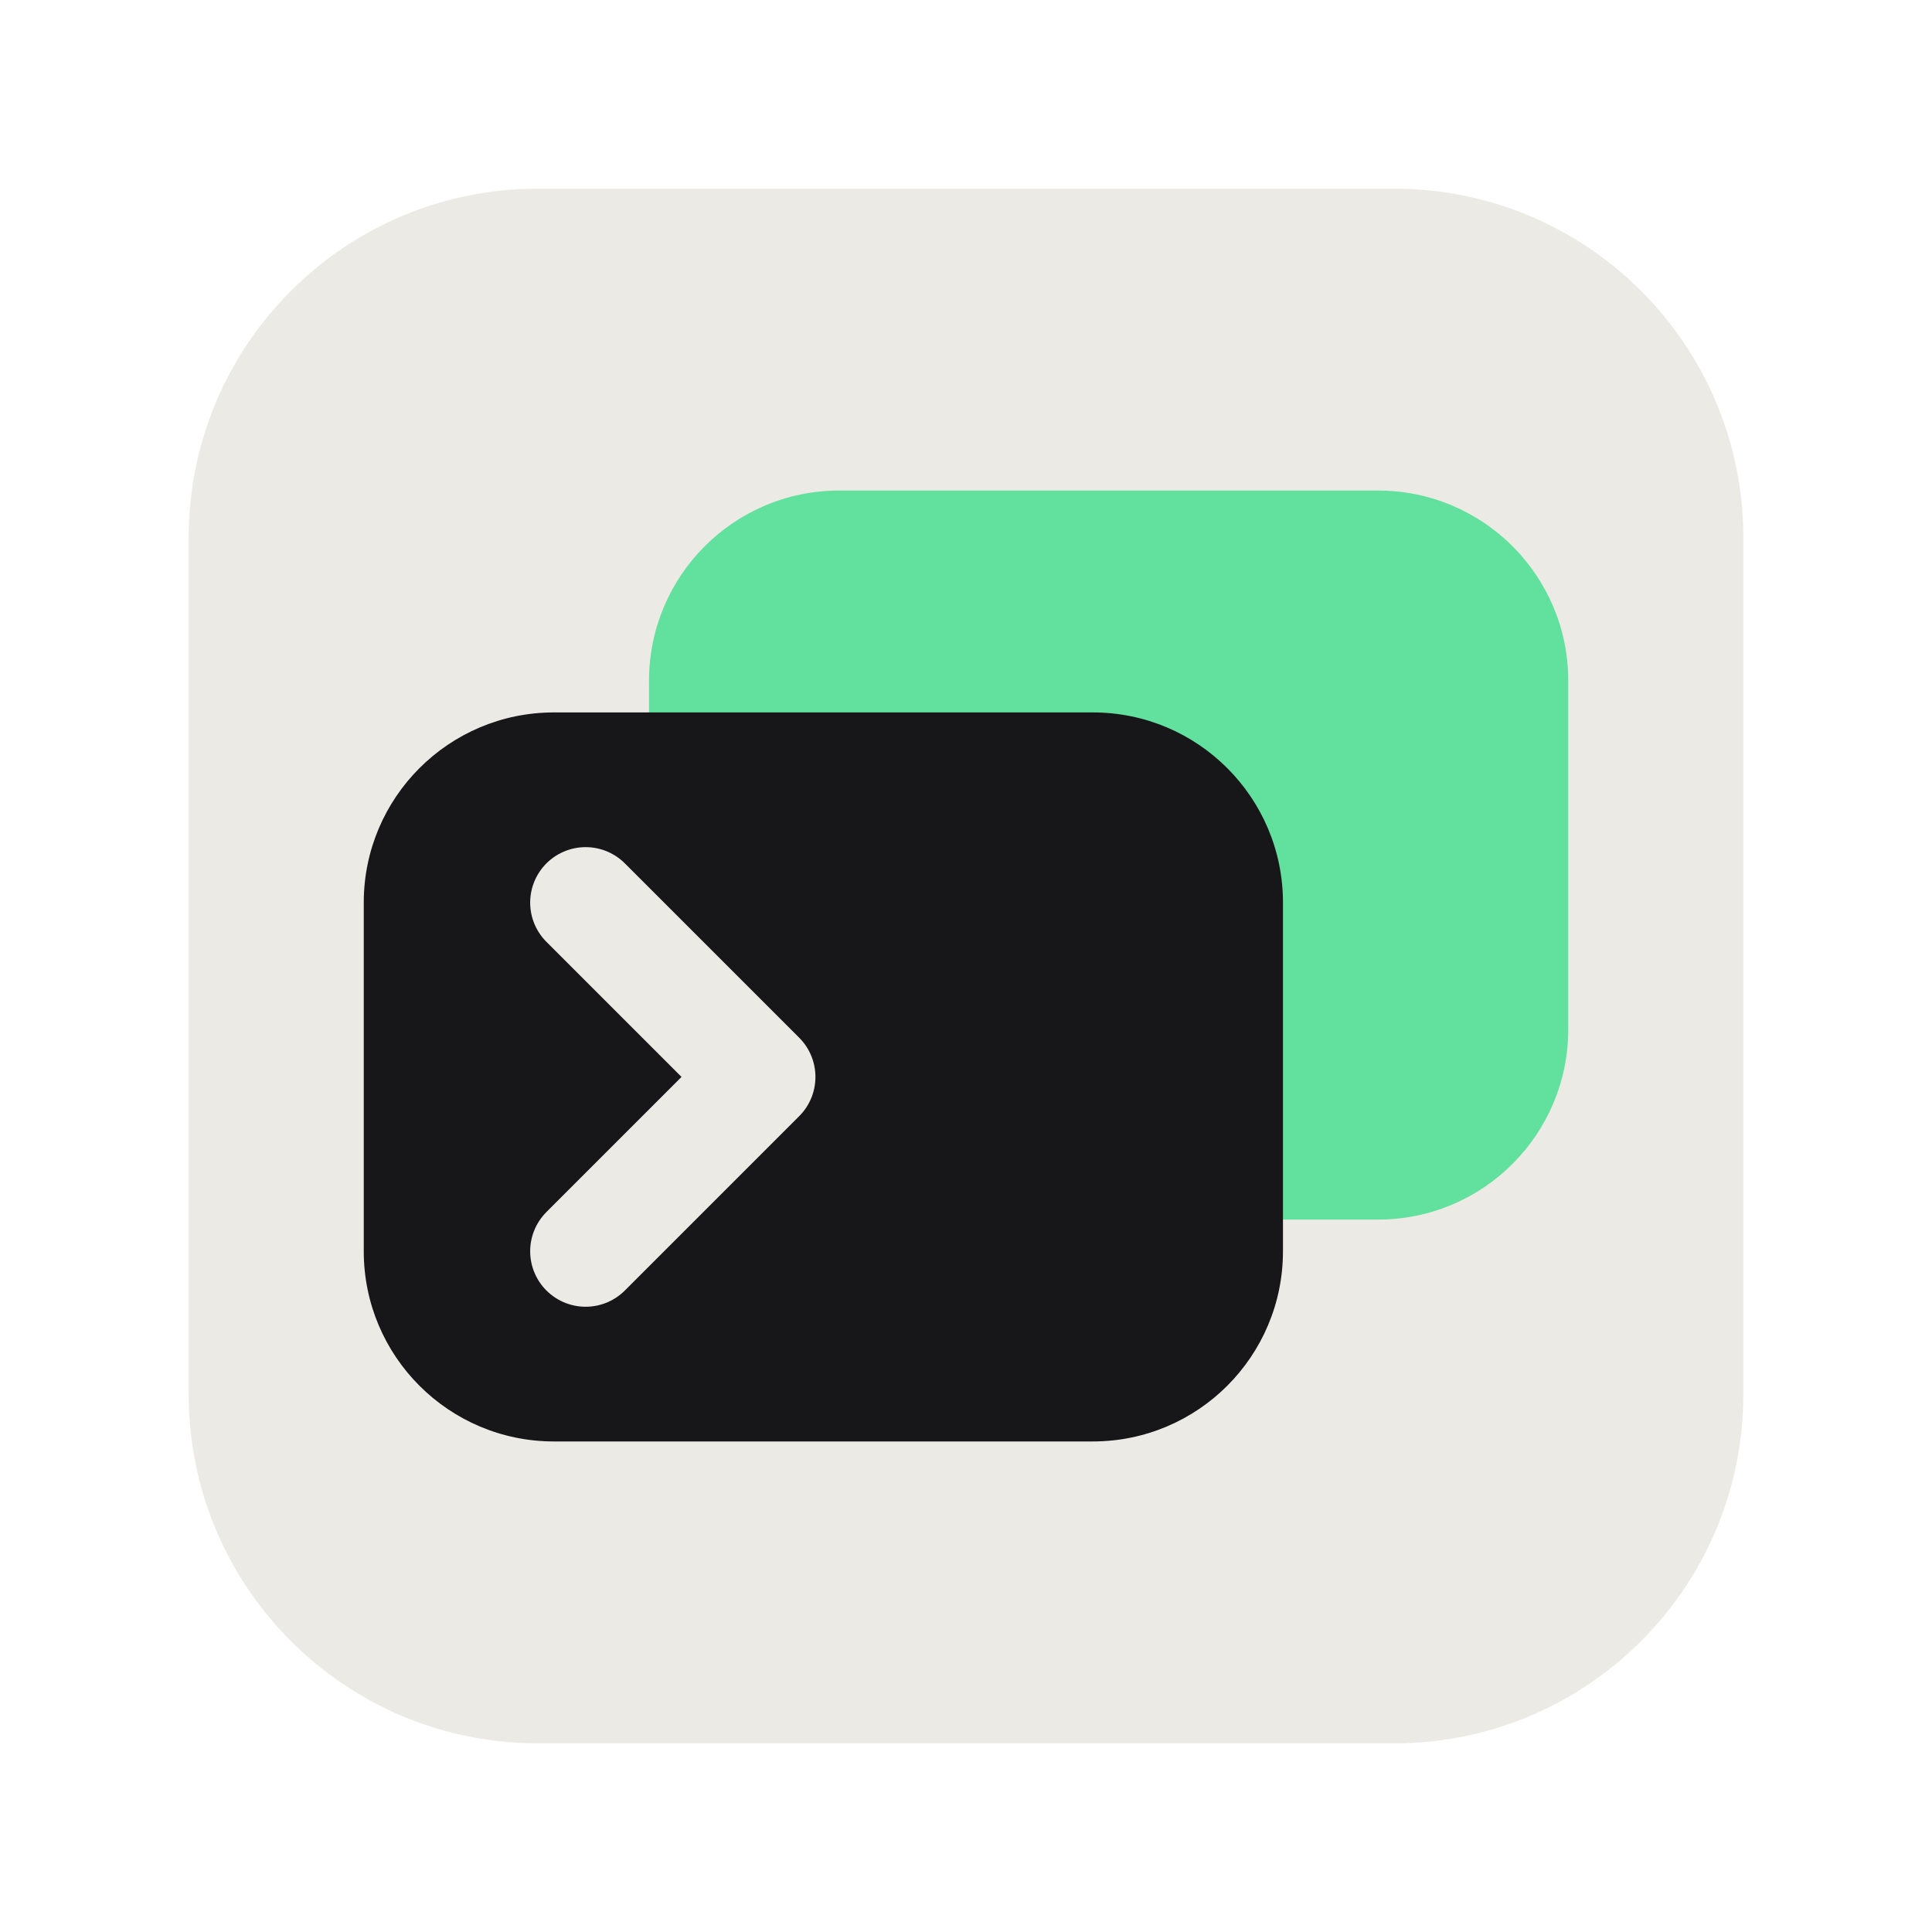
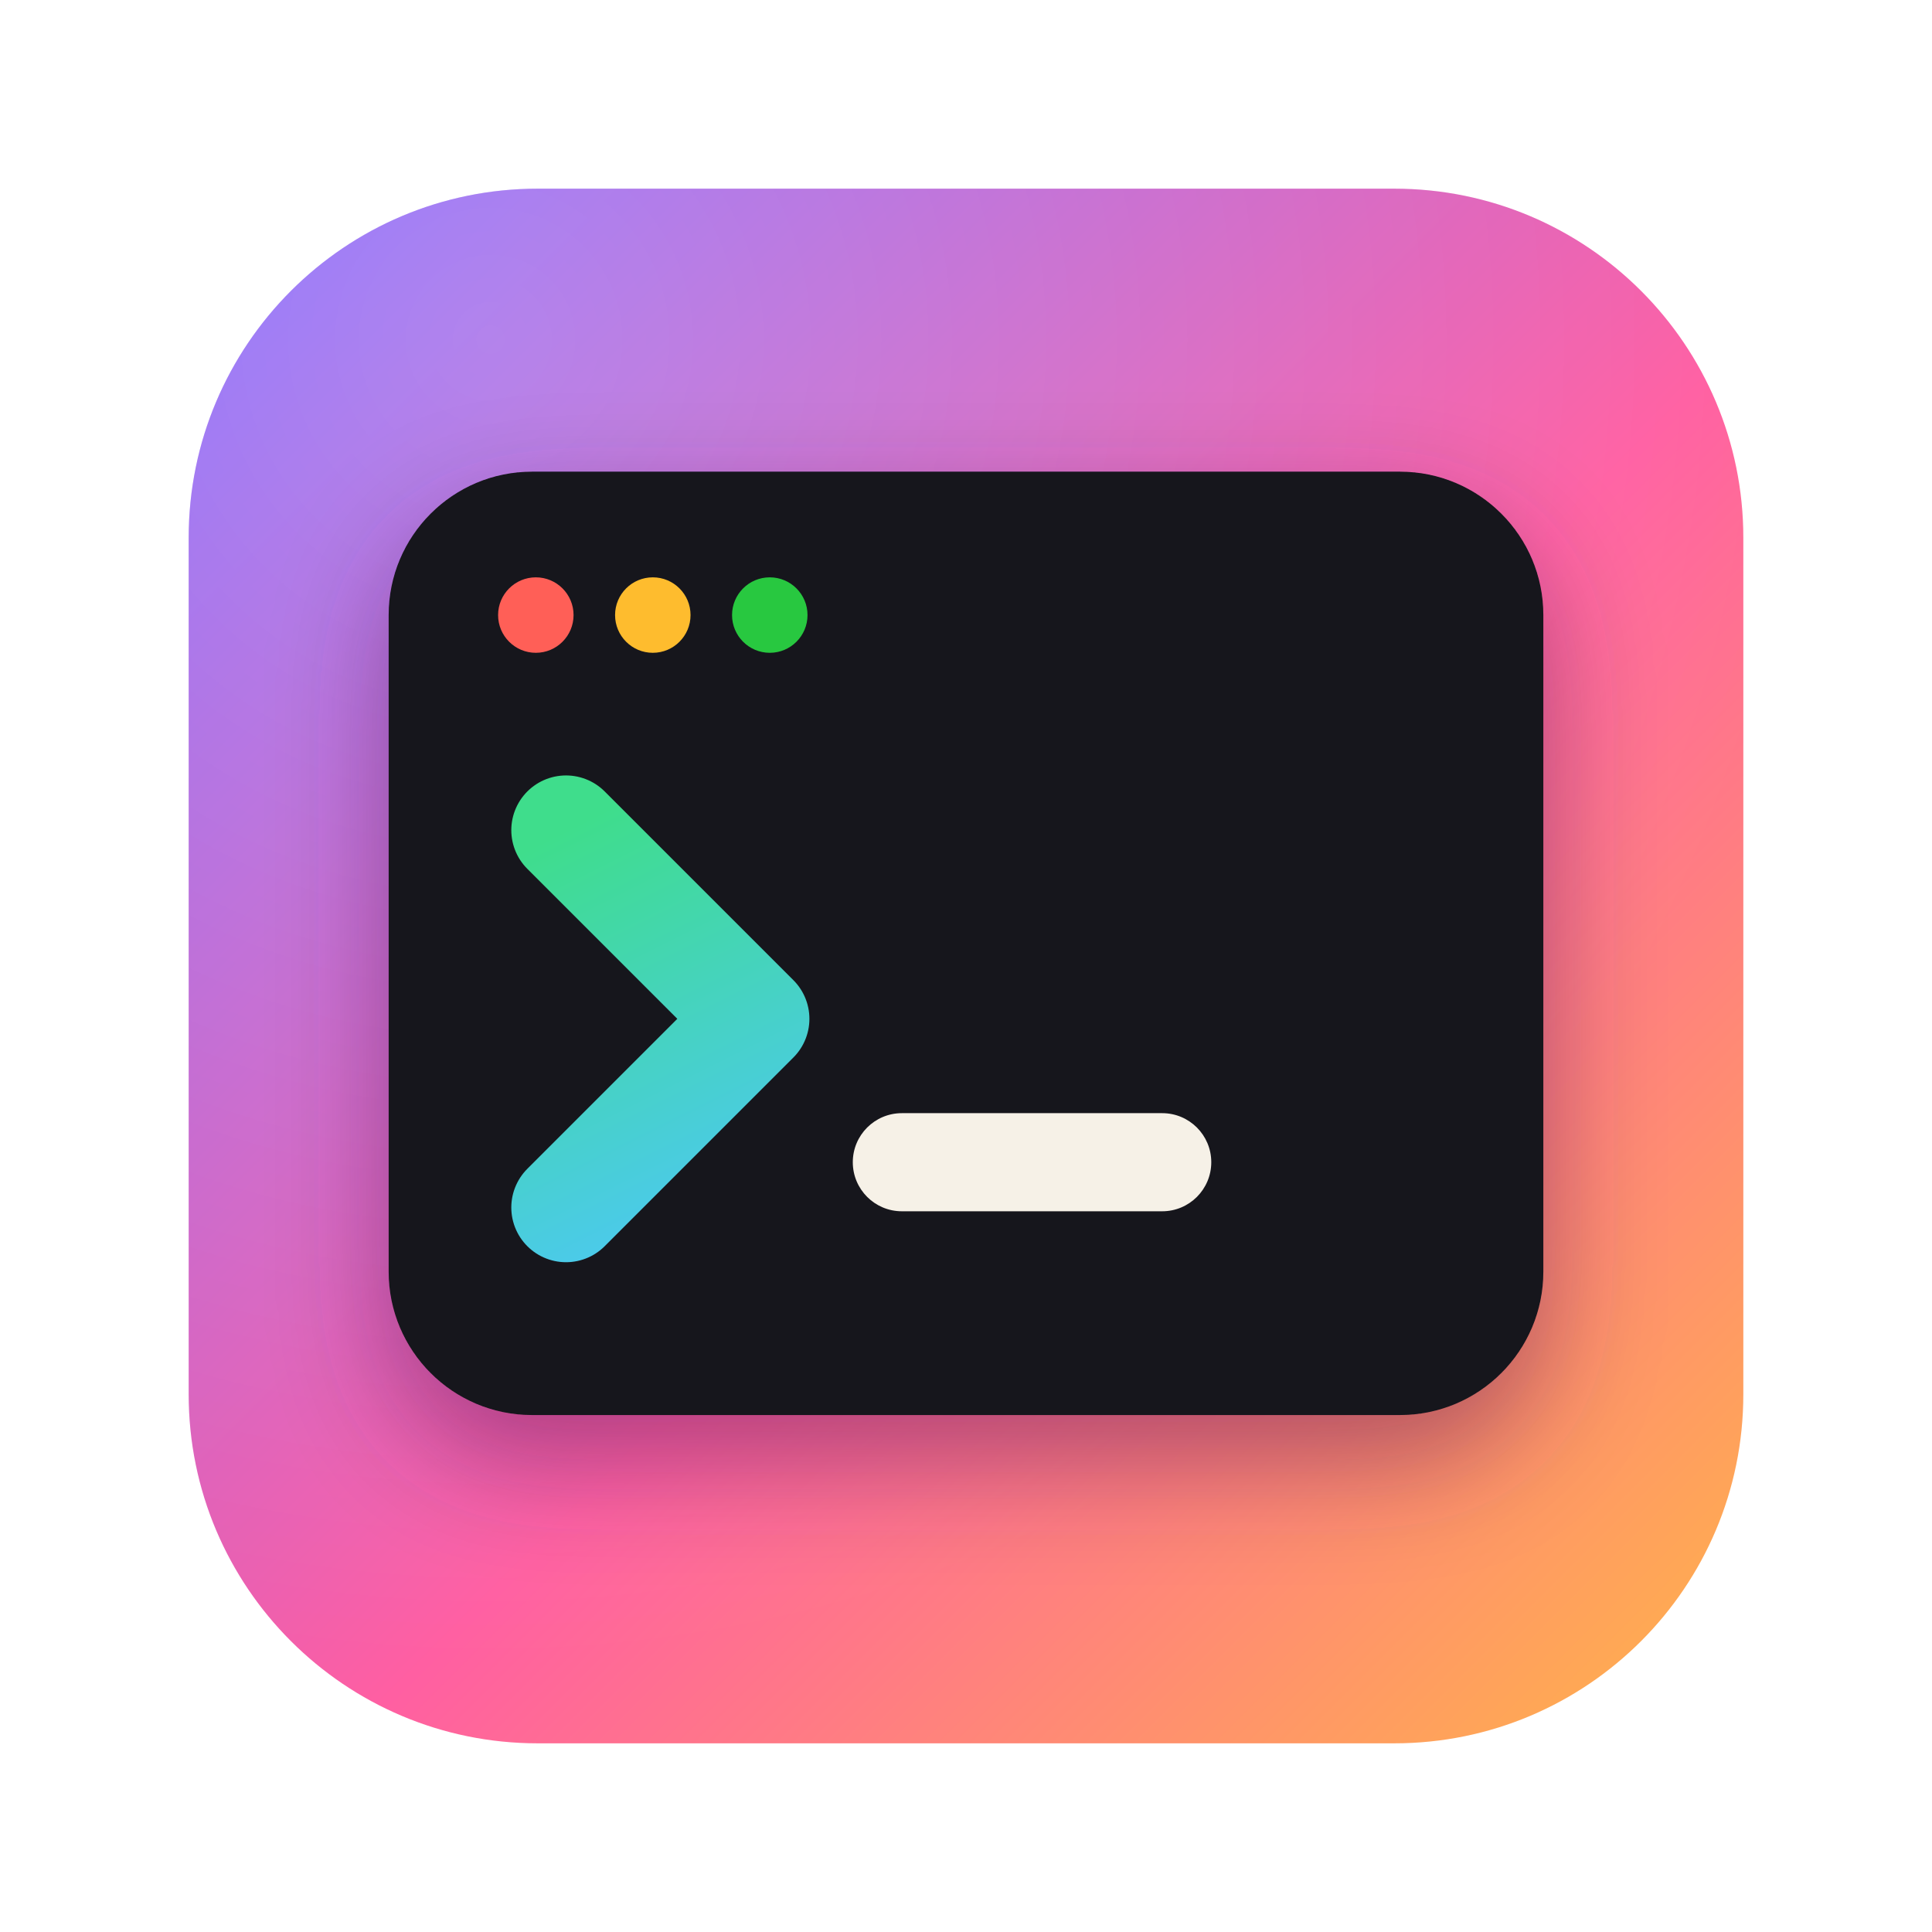
<svg xmlns="http://www.w3.org/2000/svg" width="1024" height="1024" viewBox="0 0 1024 1024">
-   <rect x="100" y="100" width="824" height="824" rx="185" fill="#ECEAE4" />
-   <g transform="translate(108.8 125.6) scale(8.4)">
-     <rect x="28" y="16" width="58" height="46" rx="12" fill="#3FDD8C" opacity="0.8" />
-     <rect x="10" y="30" width="58" height="46" rx="12" fill="#17171A" />
-     <path d="M24 42 L35 53 L24 64" fill="none" stroke="#ECEAE4" stroke-width="7" stroke-linecap="round" stroke-linejoin="round" />
-   </g>
+   <defs>
+     <linearGradient id="tile" x1="100" y1="100" x2="924" y2="924" gradientUnits="userSpaceOnUse">
+       <stop offset="0" stop-color="#7B61FF" />
+       <stop offset="0.55" stop-color="#FF5FA2" />
+       <stop offset="1" stop-color="#FFB547" />
+     </linearGradient>
+     <radialGradient id="sheen" cx="260" cy="180" r="700" gradientUnits="userSpaceOnUse">
+       <stop offset="0" stop-color="#fff" stop-opacity="0.22" />
+       <stop offset="1" stop-color="#fff" stop-opacity="0" />
+     </radialGradient>
+     <linearGradient id="prompt" x1="300" y1="440" x2="400" y2="640" gradientUnits="userSpaceOnUse">
+       <stop offset="0" stop-color="#3FDD8C" />
+       <stop offset="1" stop-color="#4CC9F0" />
+     </linearGradient>
+     <filter id="lift" x="-20%" y="-20%" width="140%" height="150%">
+       <feDropShadow dx="0" dy="24" stdDeviation="30" flood-color="#3C0A46" flood-opacity="0.4" />
+     </filter>
+   </defs>
+   <rect x="100" y="100" width="824" height="824" rx="185" fill="url(#tile)" />
+   <rect x="100" y="100" width="824" height="824" rx="185" fill="url(#sheen)" />
+   <rect x="206" y="250" width="612" height="500" rx="76" fill="#15151C" filter="url(#lift)" />
+   <circle cx="284" cy="326" r="20" fill="#FF5F57" />
+   <circle cx="346" cy="326" r="20" fill="#FEBC2E" />
+   <circle cx="408" cy="326" r="20" fill="#28C840" />
+   <path d="M300 440 L400 540 L300 640" fill="none" stroke="url(#prompt)" stroke-width="58" stroke-linecap="round" stroke-linejoin="round" />
+   <rect x="452" y="590" width="190" height="52" rx="26" fill="#F6F1E7" />
</svg>
